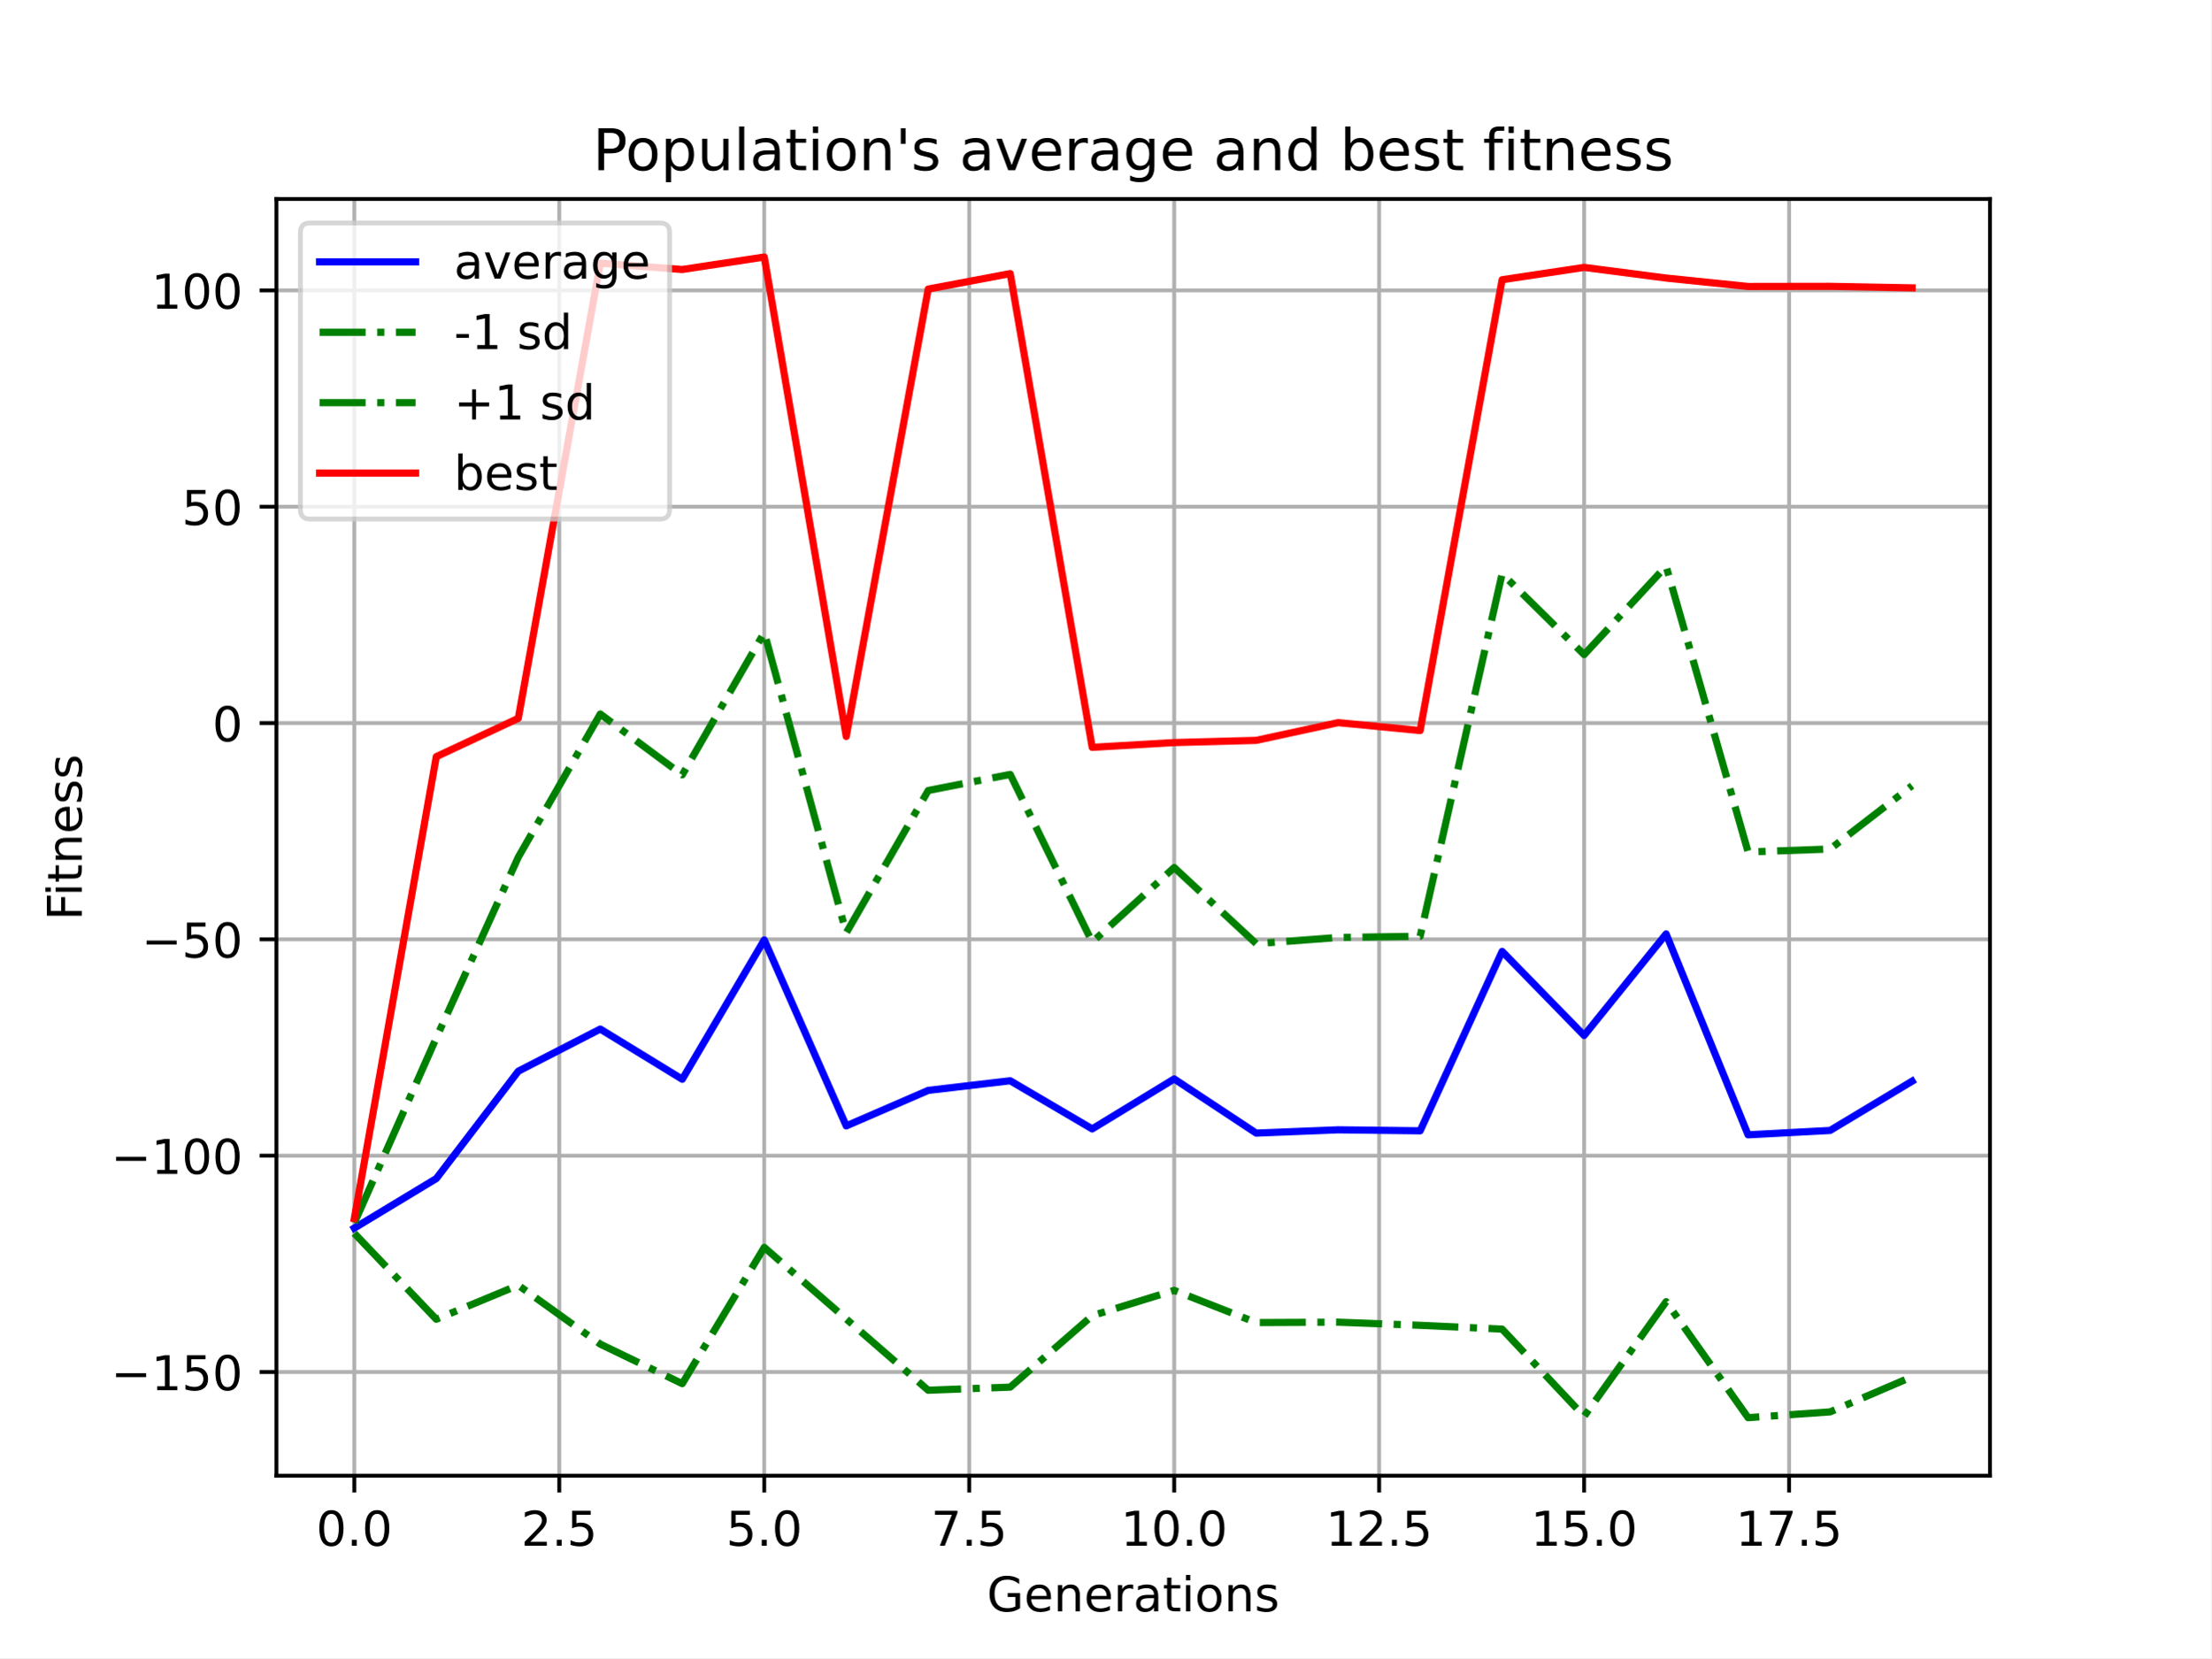
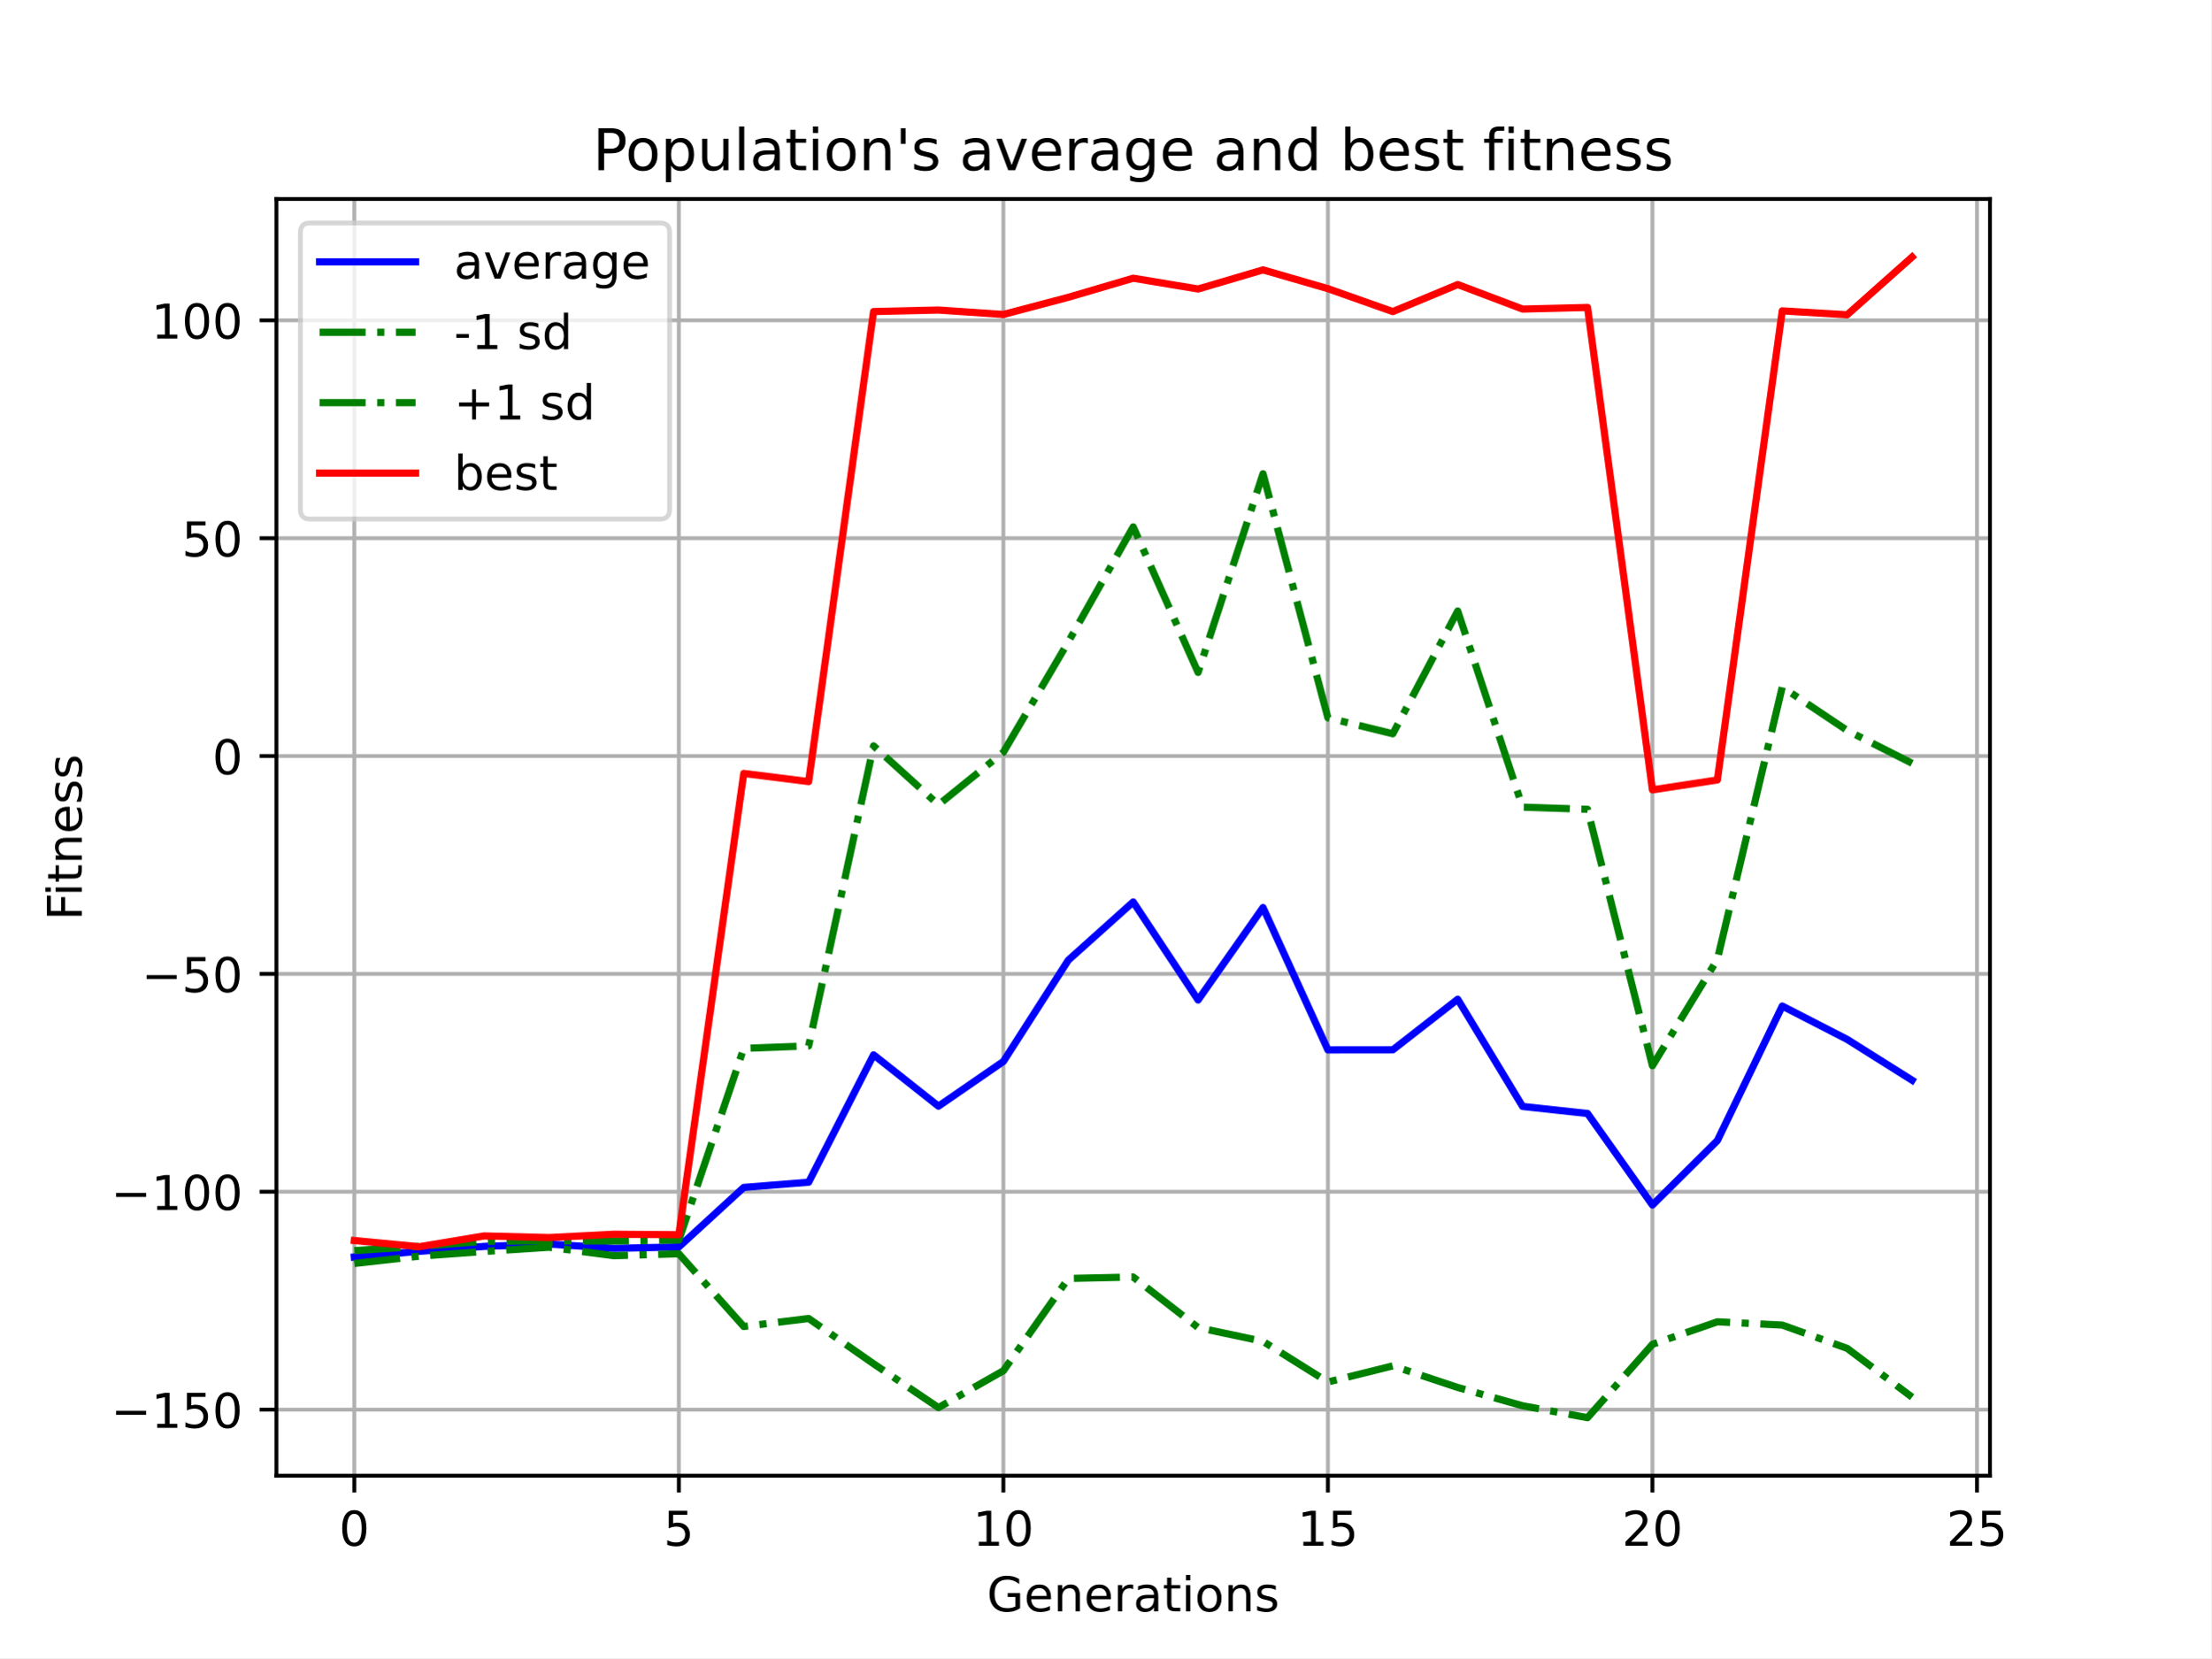
<svg xmlns="http://www.w3.org/2000/svg" xmlns:xlink="http://www.w3.org/1999/xlink" width="460.8pt" height="345.6pt" viewBox="0 0 460.8 345.6" version="1.1">
  <defs>
    <style type="text/css">*{stroke-linejoin: round; stroke-linecap: butt}</style>
  </defs>
  <g id="figure_1">
    <g id="patch_1">
      <path d="M 0 345.6  L 460.8 345.6  L 460.8 0  L 0 0  z " style="fill: #ffffff" />
    </g>
    <g id="axes_1">
      <g id="patch_2">
        <path d="M 57.6 307.584  L 414.72 307.584  L 414.72 41.472  L 57.6 41.472  z " style="fill: #ffffff" />
      </g>
      <g id="matplotlib.axis_1">
        <g id="xtick_1">
          <g id="line2d_1">
-             <path d="M 73.833 307.584  L 73.833 41.472  " clip-path="url(#pddef525159)" style="fill: none; stroke: #b0b0b0; stroke-width: 0.8; stroke-linecap: square" />
+             <path d="M 73.833 307.584  L 73.833 41.472  " clip-path="url(#pcbdeef5f6f)" style="fill: none; stroke: #b0b0b0; stroke-width: 0.8; stroke-linecap: square" />
          </g>
          <g id="line2d_2">
            <defs>
-               <path id="mac29a70679" d="M 0 0  L 0 3.5  " style="stroke: #000000; stroke-width: 0.8" />
-             </defs>
-             <g>
-               <use xlink:href="#mac29a70679" x="73.833" y="307.584" style="stroke: #000000; stroke-width: 0.8" />
+               <path id="m40017881cc" d="M 0 0  L 0 3.5  " style="stroke: #000000; stroke-width: 0.8" />
+             </defs>
+             <g>
+               <use xlink:href="#m40017881cc" x="73.833" y="307.584" style="stroke: #000000; stroke-width: 0.8" />
            </g>
          </g>
          <g id="text_1">
-             <g transform="translate(65.88116 322.1824) scale(0.1 -0.1)">
+             <g transform="translate(70.65148 322.1824) scale(0.1 -0.1)">
              <defs>
                <path id="DejaVuSans-30" d="M 2034 4250  Q 1547 4250 1301 3770  Q 1056 3291 1056 2328  Q 1056 1369 1301 889  Q 1547 409 2034 409  Q 2525 409 2770 889  Q 3016 1369 3016 2328  Q 3016 3291 2770 3770  Q 2525 4250 2034 4250  z M 2034 4750  Q 2819 4750 3233 4129  Q 3647 3509 3647 2328  Q 3647 1150 3233 529  Q 2819 -91 2034 -91  Q 1250 -91 836 529  Q 422 1150 422 2328  Q 422 3509 836 4129  Q 1250 4750 2034 4750  z " transform="scale(0.015625)" />
-                 <path id="DejaVuSans-2e" d="M 684 794  L 1344 794  L 1344 0  L 684 0  L 684 794  z " transform="scale(0.015625)" />
              </defs>
              <use xlink:href="#DejaVuSans-30" />
-               <use xlink:href="#DejaVuSans-2e" x="63.623" />
-               <use xlink:href="#DejaVuSans-30" x="95.41" />
            </g>
          </g>
        </g>
        <g id="xtick_2">
          <g id="line2d_3">
-             <path d="M 116.55 307.584  L 116.55 41.472  " clip-path="url(#pddef525159)" style="fill: none; stroke: #b0b0b0; stroke-width: 0.8; stroke-linecap: square" />
+             <path d="M 141.469 307.584  L 141.469 41.472  " clip-path="url(#pcbdeef5f6f)" style="fill: none; stroke: #b0b0b0; stroke-width: 0.8; stroke-linecap: square" />
          </g>
          <g id="line2d_4">
            <g>
-               <use xlink:href="#mac29a70679" x="116.55" y="307.584" style="stroke: #000000; stroke-width: 0.8" />
+               <use xlink:href="#m40017881cc" x="141.469" y="307.584" style="stroke: #000000; stroke-width: 0.8" />
            </g>
          </g>
          <g id="text_2">
-             <g transform="translate(108.5989 322.1824) scale(0.1 -0.1)">
+             <g transform="translate(138.2878 322.1824) scale(0.1 -0.1)">
              <defs>
-                 <path id="DejaVuSans-32" d="M 1228 531  L 3431 531  L 3431 0  L 469 0  L 469 531  Q 828 903 1448 1529  Q 2069 2156 2228 2338  Q 2531 2678 2651 2914  Q 2772 3150 2772 3378  Q 2772 3750 2511 3984  Q 2250 4219 1831 4219  Q 1534 4219 1204 4116  Q 875 4013 500 3803  L 500 4441  Q 881 4594 1212 4672  Q 1544 4750 1819 4750  Q 2544 4750 2975 4387  Q 3406 4025 3406 3419  Q 3406 3131 3298 2873  Q 3191 2616 2906 2266  Q 2828 2175 2409 1742  Q 1991 1309 1228 531  z " transform="scale(0.015625)" />
                <path id="DejaVuSans-35" d="M 691 4666  L 3169 4666  L 3169 4134  L 1269 4134  L 1269 2991  Q 1406 3038 1543 3061  Q 1681 3084 1819 3084  Q 2600 3084 3056 2656  Q 3513 2228 3513 1497  Q 3513 744 3044 326  Q 2575 -91 1722 -91  Q 1428 -91 1123 -41  Q 819 9 494 109  L 494 744  Q 775 591 1075 516  Q 1375 441 1709 441  Q 2250 441 2565 725  Q 2881 1009 2881 1497  Q 2881 1984 2565 2268  Q 2250 2553 1709 2553  Q 1456 2553 1204 2497  Q 953 2441 691 2322  L 691 4666  z " transform="scale(0.015625)" />
              </defs>
-               <use xlink:href="#DejaVuSans-32" />
-               <use xlink:href="#DejaVuSans-2e" x="63.623" />
-               <use xlink:href="#DejaVuSans-35" x="95.41" />
+               <use xlink:href="#DejaVuSans-35" />
            </g>
          </g>
        </g>
        <g id="xtick_3">
          <g id="line2d_5">
-             <path d="M 159.268 307.584  L 159.268 41.472  " clip-path="url(#pddef525159)" style="fill: none; stroke: #b0b0b0; stroke-width: 0.8; stroke-linecap: square" />
+             <path d="M 209.105 307.584  L 209.105 41.472  " clip-path="url(#pcbdeef5f6f)" style="fill: none; stroke: #b0b0b0; stroke-width: 0.8; stroke-linecap: square" />
          </g>
          <g id="line2d_6">
            <g>
-               <use xlink:href="#mac29a70679" x="159.268" y="307.584" style="stroke: #000000; stroke-width: 0.8" />
+               <use xlink:href="#m40017881cc" x="209.105" y="307.584" style="stroke: #000000; stroke-width: 0.8" />
            </g>
          </g>
          <g id="text_3">
-             <g transform="translate(151.3166 322.1824) scale(0.1 -0.1)">
-               <use xlink:href="#DejaVuSans-35" />
-               <use xlink:href="#DejaVuSans-2e" x="63.623" />
-               <use xlink:href="#DejaVuSans-30" x="95.41" />
-             </g>
-           </g>
-         </g>
-         <g id="xtick_4">
-           <g id="line2d_7">
-             <path d="M 201.986 307.584  L 201.986 41.472  " clip-path="url(#pddef525159)" style="fill: none; stroke: #b0b0b0; stroke-width: 0.8; stroke-linecap: square" />
-           </g>
-           <g id="line2d_8">
-             <g>
-               <use xlink:href="#mac29a70679" x="201.986" y="307.584" style="stroke: #000000; stroke-width: 0.8" />
-             </g>
-           </g>
-           <g id="text_4">
-             <g transform="translate(194.0343 322.1824) scale(0.1 -0.1)">
-               <defs>
-                 <path id="DejaVuSans-37" d="M 525 4666  L 3525 4666  L 3525 4397  L 1831 0  L 1172 0  L 2766 4134  L 525 4134  L 525 4666  z " transform="scale(0.015625)" />
-               </defs>
-               <use xlink:href="#DejaVuSans-37" />
-               <use xlink:href="#DejaVuSans-2e" x="63.623" />
-               <use xlink:href="#DejaVuSans-35" x="95.41" />
-             </g>
-           </g>
-         </g>
-         <g id="xtick_5">
-           <g id="line2d_9">
-             <path d="M 244.704 307.584  L 244.704 41.472  " clip-path="url(#pddef525159)" style="fill: none; stroke: #b0b0b0; stroke-width: 0.8; stroke-linecap: square" />
-           </g>
-           <g id="line2d_10">
-             <g>
-               <use xlink:href="#mac29a70679" x="244.704" y="307.584" style="stroke: #000000; stroke-width: 0.8" />
-             </g>
-           </g>
-           <g id="text_5">
-             <g transform="translate(233.5707 322.1824) scale(0.1 -0.1)">
+             <g transform="translate(202.743 322.1824) scale(0.1 -0.1)">
              <defs>
                <path id="DejaVuSans-31" d="M 794 531  L 1825 531  L 1825 4091  L 703 3866  L 703 4441  L 1819 4666  L 2450 4666  L 2450 531  L 3481 531  L 3481 0  L 794 0  L 794 531  z " transform="scale(0.015625)" />
              </defs>
              <use xlink:href="#DejaVuSans-31" />
              <use xlink:href="#DejaVuSans-30" x="63.623" />
-               <use xlink:href="#DejaVuSans-2e" x="127.246" />
-               <use xlink:href="#DejaVuSans-30" x="159.033" />
+             </g>
+           </g>
+         </g>
+         <g id="xtick_4">
+           <g id="line2d_7">
+             <path d="M 276.742 307.584  L 276.742 41.472  " clip-path="url(#pcbdeef5f6f)" style="fill: none; stroke: #b0b0b0; stroke-width: 0.8; stroke-linecap: square" />
+           </g>
+           <g id="line2d_8">
+             <g>
+               <use xlink:href="#m40017881cc" x="276.742" y="307.584" style="stroke: #000000; stroke-width: 0.8" />
+             </g>
+           </g>
+           <g id="text_4">
+             <g transform="translate(270.3793 322.1824) scale(0.1 -0.1)">
+               <use xlink:href="#DejaVuSans-31" />
+               <use xlink:href="#DejaVuSans-35" x="63.623" />
+             </g>
+           </g>
+         </g>
+         <g id="xtick_5">
+           <g id="line2d_9">
+             <path d="M 344.378 307.584  L 344.378 41.472  " clip-path="url(#pcbdeef5f6f)" style="fill: none; stroke: #b0b0b0; stroke-width: 0.8; stroke-linecap: square" />
+           </g>
+           <g id="line2d_10">
+             <g>
+               <use xlink:href="#m40017881cc" x="344.378" y="307.584" style="stroke: #000000; stroke-width: 0.8" />
+             </g>
+           </g>
+           <g id="text_5">
+             <g transform="translate(338.0157 322.1824) scale(0.1 -0.1)">
+               <defs>
+                 <path id="DejaVuSans-32" d="M 1228 531  L 3431 531  L 3431 0  L 469 0  L 469 531  Q 828 903 1448 1529  Q 2069 2156 2228 2338  Q 2531 2678 2651 2914  Q 2772 3150 2772 3378  Q 2772 3750 2511 3984  Q 2250 4219 1831 4219  Q 1534 4219 1204 4116  Q 875 4013 500 3803  L 500 4441  Q 881 4594 1212 4672  Q 1544 4750 1819 4750  Q 2544 4750 2975 4387  Q 3406 4025 3406 3419  Q 3406 3131 3298 2873  Q 3191 2616 2906 2266  Q 2828 2175 2409 1742  Q 1991 1309 1228 531  z " transform="scale(0.015625)" />
+               </defs>
+               <use xlink:href="#DejaVuSans-32" />
+               <use xlink:href="#DejaVuSans-30" x="63.623" />
            </g>
          </g>
        </g>
        <g id="xtick_6">
          <g id="line2d_11">
-             <path d="M 287.421 307.584  L 287.421 41.472  " clip-path="url(#pddef525159)" style="fill: none; stroke: #b0b0b0; stroke-width: 0.8; stroke-linecap: square" />
+             <path d="M 412.015 307.584  L 412.015 41.472  " clip-path="url(#pcbdeef5f6f)" style="fill: none; stroke: #b0b0b0; stroke-width: 0.8; stroke-linecap: square" />
          </g>
          <g id="line2d_12">
            <g>
-               <use xlink:href="#mac29a70679" x="287.421" y="307.584" style="stroke: #000000; stroke-width: 0.8" />
+               <use xlink:href="#m40017881cc" x="412.015" y="307.584" style="stroke: #000000; stroke-width: 0.8" />
            </g>
          </g>
          <g id="text_6">
-             <g transform="translate(276.2884 322.1824) scale(0.1 -0.1)">
-               <use xlink:href="#DejaVuSans-31" />
-               <use xlink:href="#DejaVuSans-32" x="63.623" />
-               <use xlink:href="#DejaVuSans-2e" x="127.246" />
-               <use xlink:href="#DejaVuSans-35" x="159.033" />
-             </g>
-           </g>
-         </g>
-         <g id="xtick_7">
-           <g id="line2d_13">
-             <path d="M 330.139 307.584  L 330.139 41.472  " clip-path="url(#pddef525159)" style="fill: none; stroke: #b0b0b0; stroke-width: 0.8; stroke-linecap: square" />
-           </g>
-           <g id="line2d_14">
-             <g>
-               <use xlink:href="#mac29a70679" x="330.139" y="307.584" style="stroke: #000000; stroke-width: 0.8" />
-             </g>
-           </g>
-           <g id="text_7">
-             <g transform="translate(319.0061 322.1824) scale(0.1 -0.1)">
-               <use xlink:href="#DejaVuSans-31" />
+             <g transform="translate(405.652 322.1824) scale(0.1 -0.1)">
+               <use xlink:href="#DejaVuSans-32" />
              <use xlink:href="#DejaVuSans-35" x="63.623" />
-               <use xlink:href="#DejaVuSans-2e" x="127.246" />
-               <use xlink:href="#DejaVuSans-30" x="159.033" />
-             </g>
-           </g>
-         </g>
-         <g id="xtick_8">
-           <g id="line2d_15">
-             <path d="M 372.857 307.584  L 372.857 41.472  " clip-path="url(#pddef525159)" style="fill: none; stroke: #b0b0b0; stroke-width: 0.8; stroke-linecap: square" />
-           </g>
-           <g id="line2d_16">
-             <g>
-               <use xlink:href="#mac29a70679" x="372.857" y="307.584" style="stroke: #000000; stroke-width: 0.8" />
-             </g>
-           </g>
-           <g id="text_8">
-             <g transform="translate(361.7238 322.1824) scale(0.1 -0.1)">
-               <use xlink:href="#DejaVuSans-31" />
-               <use xlink:href="#DejaVuSans-37" x="63.623" />
-               <use xlink:href="#DejaVuSans-2e" x="127.246" />
-               <use xlink:href="#DejaVuSans-35" x="159.033" />
-             </g>
-           </g>
-         </g>
-         <g id="text_9">
+             </g>
+           </g>
+         </g>
+         <g id="text_7">
          <g transform="translate(205.6623 335.8606) scale(0.1 -0.1)">
            <defs>
              <path id="DejaVuSans-47" d="M 3809 666  L 3809 1919  L 2778 1919  L 2778 2438  L 4434 2438  L 4434 434  Q 4069 175 3628 42  Q 3188 -91 2688 -91  Q 1594 -91 976 548  Q 359 1188 359 2328  Q 359 3472 976 4111  Q 1594 4750 2688 4750  Q 3144 4750 3555 4637  Q 3966 4525 4313 4306  L 4313 3634  Q 3963 3931 3569 4081  Q 3175 4231 2741 4231  Q 1884 4231 1454 3753  Q 1025 3275 1025 2328  Q 1025 1384 1454 906  Q 1884 428 2741 428  Q 3075 428 3337 486  Q 3600 544 3809 666  z " transform="scale(0.015625)" />
              <path id="DejaVuSans-65" d="M 3597 1894  L 3597 1613  L 953 1613  Q 991 1019 1311 708  Q 1631 397 2203 397  Q 2534 397 2845 478  Q 3156 559 3463 722  L 3463 178  Q 3153 47 2828 -22  Q 2503 -91 2169 -91  Q 1331 -91 842 396  Q 353 884 353 1716  Q 353 2575 817 3079  Q 1281 3584 2069 3584  Q 2775 3584 3186 3129  Q 3597 2675 3597 1894  z M 3022 2063  Q 3016 2534 2758 2815  Q 2500 3097 2075 3097  Q 1594 3097 1305 2825  Q 1016 2553 972 2059  L 3022 2063  z " transform="scale(0.015625)" />
              <path id="DejaVuSans-6e" d="M 3513 2113  L 3513 0  L 2938 0  L 2938 2094  Q 2938 2591 2744 2837  Q 2550 3084 2163 3084  Q 1697 3084 1428 2787  Q 1159 2491 1159 1978  L 1159 0  L 581 0  L 581 3500  L 1159 3500  L 1159 2956  Q 1366 3272 1645 3428  Q 1925 3584 2291 3584  Q 2894 3584 3203 3211  Q 3513 2838 3513 2113  z " transform="scale(0.015625)" />
              <path id="DejaVuSans-72" d="M 2631 2963  Q 2534 3019 2420 3045  Q 2306 3072 2169 3072  Q 1681 3072 1420 2755  Q 1159 2438 1159 1844  L 1159 0  L 581 0  L 581 3500  L 1159 3500  L 1159 2956  Q 1341 3275 1631 3429  Q 1922 3584 2338 3584  Q 2397 3584 2469 3576  Q 2541 3569 2628 3553  L 2631 2963  z " transform="scale(0.015625)" />
              <path id="DejaVuSans-61" d="M 2194 1759  Q 1497 1759 1228 1600  Q 959 1441 959 1056  Q 959 750 1161 570  Q 1363 391 1709 391  Q 2188 391 2477 730  Q 2766 1069 2766 1631  L 2766 1759  L 2194 1759  z M 3341 1997  L 3341 0  L 2766 0  L 2766 531  Q 2569 213 2275 61  Q 1981 -91 1556 -91  Q 1019 -91 701 211  Q 384 513 384 1019  Q 384 1609 779 1909  Q 1175 2209 1959 2209  L 2766 2209  L 2766 2266  Q 2766 2663 2505 2880  Q 2244 3097 1772 3097  Q 1472 3097 1187 3025  Q 903 2953 641 2809  L 641 3341  Q 956 3463 1253 3523  Q 1550 3584 1831 3584  Q 2591 3584 2966 3190  Q 3341 2797 3341 1997  z " transform="scale(0.015625)" />
              <path id="DejaVuSans-74" d="M 1172 4494  L 1172 3500  L 2356 3500  L 2356 3053  L 1172 3053  L 1172 1153  Q 1172 725 1289 603  Q 1406 481 1766 481  L 2356 481  L 2356 0  L 1766 0  Q 1100 0 847 248  Q 594 497 594 1153  L 594 3053  L 172 3053  L 172 3500  L 594 3500  L 594 4494  L 1172 4494  z " transform="scale(0.015625)" />
              <path id="DejaVuSans-69" d="M 603 3500  L 1178 3500  L 1178 0  L 603 0  L 603 3500  z M 603 4863  L 1178 4863  L 1178 4134  L 603 4134  L 603 4863  z " transform="scale(0.015625)" />
              <path id="DejaVuSans-6f" d="M 1959 3097  Q 1497 3097 1228 2736  Q 959 2375 959 1747  Q 959 1119 1226 758  Q 1494 397 1959 397  Q 2419 397 2687 759  Q 2956 1122 2956 1747  Q 2956 2369 2687 2733  Q 2419 3097 1959 3097  z M 1959 3584  Q 2709 3584 3137 3096  Q 3566 2609 3566 1747  Q 3566 888 3137 398  Q 2709 -91 1959 -91  Q 1206 -91 779 398  Q 353 888 353 1747  Q 353 2609 779 3096  Q 1206 3584 1959 3584  z " transform="scale(0.015625)" />
              <path id="DejaVuSans-73" d="M 2834 3397  L 2834 2853  Q 2591 2978 2328 3040  Q 2066 3103 1784 3103  Q 1356 3103 1142 2972  Q 928 2841 928 2578  Q 928 2378 1081 2264  Q 1234 2150 1697 2047  L 1894 2003  Q 2506 1872 2764 1633  Q 3022 1394 3022 966  Q 3022 478 2636 193  Q 2250 -91 1575 -91  Q 1294 -91 989 -36  Q 684 19 347 128  L 347 722  Q 666 556 975 473  Q 1284 391 1588 391  Q 1994 391 2212 530  Q 2431 669 2431 922  Q 2431 1156 2273 1281  Q 2116 1406 1581 1522  L 1381 1569  Q 847 1681 609 1914  Q 372 2147 372 2553  Q 372 3047 722 3315  Q 1072 3584 1716 3584  Q 2034 3584 2315 3537  Q 2597 3491 2834 3397  z " transform="scale(0.015625)" />
            </defs>
            <use xlink:href="#DejaVuSans-47" />
            <use xlink:href="#DejaVuSans-65" x="77.49" />
            <use xlink:href="#DejaVuSans-6e" x="139.014" />
            <use xlink:href="#DejaVuSans-65" x="202.393" />
            <use xlink:href="#DejaVuSans-72" x="263.916" />
            <use xlink:href="#DejaVuSans-61" x="305.029" />
            <use xlink:href="#DejaVuSans-74" x="366.309" />
            <use xlink:href="#DejaVuSans-69" x="405.518" />
            <use xlink:href="#DejaVuSans-6f" x="433.301" />
            <use xlink:href="#DejaVuSans-6e" x="494.482" />
            <use xlink:href="#DejaVuSans-73" x="557.861" />
          </g>
        </g>
      </g>
      <g id="matplotlib.axis_2">
        <g id="ytick_1">
-           <g id="line2d_17">
-             <path d="M 57.6 285.968  L 414.72 285.968  " clip-path="url(#pddef525159)" style="fill: none; stroke: #b0b0b0; stroke-width: 0.8; stroke-linecap: square" />
-           </g>
-           <g id="line2d_18">
-             <defs>
-               <path id="m0efa1573fc" d="M 0 0  L -3.5 0  " style="stroke: #000000; stroke-width: 0.8" />
-             </defs>
-             <g>
-               <use xlink:href="#m0efa1573fc" x="57.6" y="285.968" style="stroke: #000000; stroke-width: 0.8" />
-             </g>
-           </g>
-           <g id="text_10">
-             <g transform="translate(23.13281 289.7677) scale(0.1 -0.1)">
+           <g id="line2d_13">
+             <path d="M 57.6 293.81  L 414.72 293.81  " clip-path="url(#pcbdeef5f6f)" style="fill: none; stroke: #b0b0b0; stroke-width: 0.8; stroke-linecap: square" />
+           </g>
+           <g id="line2d_14">
+             <defs>
+               <path id="m9b520eb3c5" d="M 0 0  L -3.5 0  " style="stroke: #000000; stroke-width: 0.8" />
+             </defs>
+             <g>
+               <use xlink:href="#m9b520eb3c5" x="57.6" y="293.81" style="stroke: #000000; stroke-width: 0.8" />
+             </g>
+           </g>
+           <g id="text_8">
+             <g transform="translate(23.13281 297.6088) scale(0.1 -0.1)">
              <defs>
                <path id="DejaVuSans-2212" d="M 678 2272  L 4684 2272  L 4684 1741  L 678 1741  L 678 2272  z " transform="scale(0.015625)" />
              </defs>
              <use xlink:href="#DejaVuSans-2212" />
              <use xlink:href="#DejaVuSans-31" x="83.789" />
              <use xlink:href="#DejaVuSans-35" x="147.412" />
              <use xlink:href="#DejaVuSans-30" x="211.035" />
            </g>
          </g>
        </g>
        <g id="ytick_2">
-           <g id="line2d_19">
-             <path d="M 57.6 240.879  L 414.72 240.879  " clip-path="url(#pddef525159)" style="fill: none; stroke: #b0b0b0; stroke-width: 0.8; stroke-linecap: square" />
-           </g>
-           <g id="line2d_20">
-             <g>
-               <use xlink:href="#m0efa1573fc" x="57.6" y="240.879" style="stroke: #000000; stroke-width: 0.8" />
-             </g>
-           </g>
-           <g id="text_11">
-             <g transform="translate(23.13281 244.6785) scale(0.1 -0.1)">
+           <g id="line2d_15">
+             <path d="M 57.6 248.4  L 414.72 248.4  " clip-path="url(#pcbdeef5f6f)" style="fill: none; stroke: #b0b0b0; stroke-width: 0.8; stroke-linecap: square" />
+           </g>
+           <g id="line2d_16">
+             <g>
+               <use xlink:href="#m9b520eb3c5" x="57.6" y="248.4" style="stroke: #000000; stroke-width: 0.8" />
+             </g>
+           </g>
+           <g id="text_9">
+             <g transform="translate(23.13281 252.1991) scale(0.1 -0.1)">
              <use xlink:href="#DejaVuSans-2212" />
              <use xlink:href="#DejaVuSans-31" x="83.789" />
              <use xlink:href="#DejaVuSans-30" x="147.412" />
              <use xlink:href="#DejaVuSans-30" x="211.035" />
            </g>
          </g>
        </g>
        <g id="ytick_3">
-           <g id="line2d_21">
-             <path d="M 57.6 195.79  L 414.72 195.79  " clip-path="url(#pddef525159)" style="fill: none; stroke: #b0b0b0; stroke-width: 0.8; stroke-linecap: square" />
-           </g>
-           <g id="line2d_22">
-             <g>
-               <use xlink:href="#m0efa1573fc" x="57.6" y="195.79" style="stroke: #000000; stroke-width: 0.8" />
-             </g>
-           </g>
-           <g id="text_12">
-             <g transform="translate(29.49531 199.5892) scale(0.1 -0.1)">
+           <g id="line2d_17">
+             <path d="M 57.6 202.99  L 414.72 202.99  " clip-path="url(#pcbdeef5f6f)" style="fill: none; stroke: #b0b0b0; stroke-width: 0.8; stroke-linecap: square" />
+           </g>
+           <g id="line2d_18">
+             <g>
+               <use xlink:href="#m9b520eb3c5" x="57.6" y="202.99" style="stroke: #000000; stroke-width: 0.8" />
+             </g>
+           </g>
+           <g id="text_10">
+             <g transform="translate(29.49531 206.7893) scale(0.1 -0.1)">
              <use xlink:href="#DejaVuSans-2212" />
              <use xlink:href="#DejaVuSans-35" x="83.789" />
              <use xlink:href="#DejaVuSans-30" x="147.412" />
            </g>
          </g>
        </g>
        <g id="ytick_4">
-           <g id="line2d_23">
-             <path d="M 57.6 150.701  L 414.72 150.701  " clip-path="url(#pddef525159)" style="fill: none; stroke: #b0b0b0; stroke-width: 0.8; stroke-linecap: square" />
-           </g>
-           <g id="line2d_24">
-             <g>
-               <use xlink:href="#m0efa1573fc" x="57.6" y="150.701" style="stroke: #000000; stroke-width: 0.8" />
-             </g>
-           </g>
-           <g id="text_13">
-             <g transform="translate(44.2375 154.5) scale(0.1 -0.1)">
+           <g id="line2d_19">
+             <path d="M 57.6 157.58  L 414.72 157.58  " clip-path="url(#pcbdeef5f6f)" style="fill: none; stroke: #b0b0b0; stroke-width: 0.8; stroke-linecap: square" />
+           </g>
+           <g id="line2d_20">
+             <g>
+               <use xlink:href="#m9b520eb3c5" x="57.6" y="157.58" style="stroke: #000000; stroke-width: 0.8" />
+             </g>
+           </g>
+           <g id="text_11">
+             <g transform="translate(44.2375 161.3796) scale(0.1 -0.1)">
              <use xlink:href="#DejaVuSans-30" />
            </g>
          </g>
        </g>
        <g id="ytick_5">
-           <g id="line2d_25">
-             <path d="M 57.6 105.612  L 414.72 105.612  " clip-path="url(#pddef525159)" style="fill: none; stroke: #b0b0b0; stroke-width: 0.8; stroke-linecap: square" />
-           </g>
-           <g id="line2d_26">
-             <g>
-               <use xlink:href="#m0efa1573fc" x="57.6" y="105.612" style="stroke: #000000; stroke-width: 0.8" />
-             </g>
-           </g>
-           <g id="text_14">
-             <g transform="translate(37.875 109.4108) scale(0.1 -0.1)">
+           <g id="line2d_21">
+             <path d="M 57.6 112.171  L 414.72 112.171  " clip-path="url(#pcbdeef5f6f)" style="fill: none; stroke: #b0b0b0; stroke-width: 0.8; stroke-linecap: square" />
+           </g>
+           <g id="line2d_22">
+             <g>
+               <use xlink:href="#m9b520eb3c5" x="57.6" y="112.171" style="stroke: #000000; stroke-width: 0.8" />
+             </g>
+           </g>
+           <g id="text_12">
+             <g transform="translate(37.875 115.9698) scale(0.1 -0.1)">
              <use xlink:href="#DejaVuSans-35" />
              <use xlink:href="#DejaVuSans-30" x="63.623" />
            </g>
          </g>
        </g>
        <g id="ytick_6">
-           <g id="line2d_27">
-             <path d="M 57.6 60.522  L 414.72 60.522  " clip-path="url(#pddef525159)" style="fill: none; stroke: #b0b0b0; stroke-width: 0.8; stroke-linecap: square" />
-           </g>
-           <g id="line2d_28">
-             <g>
-               <use xlink:href="#m0efa1573fc" x="57.6" y="60.522" style="stroke: #000000; stroke-width: 0.8" />
-             </g>
-           </g>
-           <g id="text_15">
-             <g transform="translate(31.5125 64.32165) scale(0.1 -0.1)">
+           <g id="line2d_23">
+             <path d="M 57.6 66.761  L 414.72 66.761  " clip-path="url(#pcbdeef5f6f)" style="fill: none; stroke: #b0b0b0; stroke-width: 0.8; stroke-linecap: square" />
+           </g>
+           <g id="line2d_24">
+             <g>
+               <use xlink:href="#m9b520eb3c5" x="57.6" y="66.761" style="stroke: #000000; stroke-width: 0.8" />
+             </g>
+           </g>
+           <g id="text_13">
+             <g transform="translate(31.5125 70.56007) scale(0.1 -0.1)">
              <use xlink:href="#DejaVuSans-31" />
              <use xlink:href="#DejaVuSans-30" x="63.623" />
              <use xlink:href="#DejaVuSans-30" x="127.246" />
            </g>
          </g>
        </g>
-         <g id="text_16">
+         <g id="text_14">
          <g transform="translate(17.05313 191.8452) rotate(-90) scale(0.1 -0.1)">
            <defs>
              <path id="DejaVuSans-46" d="M 628 4666  L 3309 4666  L 3309 4134  L 1259 4134  L 1259 2759  L 3109 2759  L 3109 2228  L 1259 2228  L 1259 0  L 628 0  L 628 4666  z " transform="scale(0.015625)" />
            </defs>
            <use xlink:href="#DejaVuSans-46" />
            <use xlink:href="#DejaVuSans-69" x="50.27" />
            <use xlink:href="#DejaVuSans-74" x="78.053" />
            <use xlink:href="#DejaVuSans-6e" x="117.262" />
            <use xlink:href="#DejaVuSans-65" x="180.641" />
            <use xlink:href="#DejaVuSans-73" x="242.164" />
            <use xlink:href="#DejaVuSans-73" x="294.264" />
          </g>
        </g>
      </g>
-       <g id="line2d_29">
-         <path d="M 73.833 255.976  L 90.92 245.653  L 108.007 223.274  L 125.094 214.49  L 142.181 224.949  L 159.268 195.913  L 176.355 234.677  L 193.442 227.272  L 210.529 225.268  L 227.616 235.301  L 244.704 224.89  L 261.791 236.176  L 278.878 235.492  L 295.965 235.696  L 313.052 198.305  L 330.139 215.824  L 347.226 194.661  L 364.313 236.532  L 381.4 235.624  L 398.487 225.357  " clip-path="url(#pddef525159)" style="fill: none; stroke: #0000ff; stroke-width: 1.5; stroke-linecap: square" />
-       </g>
-       <g id="line2d_30">
-         <path d="M 73.833 257.059  L 90.92 274.978  L 108.007 267.89  L 125.094 280.16  L 142.181 288.398  L 159.268 259.992  L 176.355 274.915  L 193.442 289.776  L 210.529 289.123  L 227.616 274.238  L 244.704 268.957  L 261.791 275.668  L 278.878 275.588  L 295.965 276.239  L 313.052 277.036  L 330.139 295.207  L 347.226 271.316  L 364.313 295.488  L 381.4 294.284  L 398.487 286.958  " clip-path="url(#pddef525159)" style="fill: none; stroke-dasharray: 9.6,2.4,1.5,2.4; stroke-dashoffset: 0; stroke: #008000; stroke-width: 1.5" />
-       </g>
-       <g id="line2d_31">
-         <path d="M 73.833 254.894  L 90.92 216.328  L 108.007 178.657  L 125.094 148.821  L 142.181 161.501  L 159.268 131.833  L 176.355 194.439  L 193.442 164.767  L 210.529 161.413  L 227.616 196.364  L 244.704 180.823  L 261.791 196.684  L 278.878 195.397  L 295.965 195.153  L 313.052 119.573  L 330.139 136.441  L 347.226 118.006  L 364.313 177.576  L 381.4 176.963  L 398.487 163.756  " clip-path="url(#pddef525159)" style="fill: none; stroke-dasharray: 9.6,2.4,1.5,2.4; stroke-dashoffset: 0; stroke: #008000; stroke-width: 1.5" />
-       </g>
-       <g id="line2d_32">
-         <path d="M 73.833 253.993  L 90.92 157.71  L 108.007 149.722  L 125.094 54.857  L 142.181 56.166  L 159.268 53.568  L 176.355 153.497  L 193.442 60.25  L 210.529 57.021  L 227.616 155.768  L 244.704 154.774  L 261.791 154.317  L 278.878 150.618  L 295.965 152.267  L 313.052 58.301  L 330.139 55.725  L 347.226 57.946  L 364.313 59.704  L 381.4 59.676  L 398.487 59.998  " clip-path="url(#pddef525159)" style="fill: none; stroke: #ff0000; stroke-width: 1.5; stroke-linecap: square" />
+       <g id="line2d_25">
+         <path d="M 73.833 262.008  L 87.36 260.814  L 100.887 259.795  L 114.415 259.301  L 127.942 260.202  L 141.469 259.899  L 154.996 247.498  L 168.524 246.411  L 182.051 219.86  L 195.578 230.566  L 209.105 221.245  L 222.633 200.131  L 236.16 187.993  L 249.687 208.432  L 263.215 189.162  L 276.742 218.833  L 290.269 218.817  L 303.796 208.274  L 317.324 230.623  L 330.851 232.086  L 344.378 251.166  L 357.905 237.74  L 371.433 209.695  L 384.96 216.649  L 398.487 225.154  " clip-path="url(#pcbdeef5f6f)" style="fill: none; stroke: #0000ff; stroke-width: 1.5; stroke-linecap: square" />
+       </g>
+       <g id="line2d_26">
+         <path d="M 73.833 263.349  L 87.36 261.834  L 100.887 260.854  L 114.415 259.967  L 127.942 261.731  L 141.469 261.334  L 154.996 276.485  L 168.524 274.819  L 182.051 284.255  L 195.578 293.39  L 209.105 285.706  L 222.633 266.477  L 236.16 266.173  L 249.687 276.71  L 263.215 279.587  L 276.742 288.056  L 290.269 284.696  L 303.796 289.196  L 317.324 293.012  L 330.851 295.488  L 344.378 280.199  L 357.905 275.509  L 371.433 276.189  L 384.96 281.047  L 398.487 291.219  " clip-path="url(#pcbdeef5f6f)" style="fill: none; stroke-dasharray: 9.6,2.4,1.5,2.4; stroke-dashoffset: 0; stroke: #008000; stroke-width: 1.5" />
+       </g>
+       <g id="line2d_27">
+         <path d="M 73.833 260.666  L 87.36 259.795  L 100.887 258.735  L 114.415 258.634  L 127.942 258.672  L 141.469 258.463  L 154.996 218.51  L 168.524 218.002  L 182.051 155.465  L 195.578 167.742  L 209.105 156.784  L 222.633 133.786  L 236.16 109.813  L 249.687 140.154  L 263.215 98.737  L 276.742 149.61  L 290.269 152.938  L 303.796 127.352  L 317.324 168.234  L 330.851 168.683  L 344.378 222.133  L 357.905 199.972  L 371.433 143.202  L 384.96 152.25  L 398.487 159.088  " clip-path="url(#pcbdeef5f6f)" style="fill: none; stroke-dasharray: 9.6,2.4,1.5,2.4; stroke-dashoffset: 0; stroke: #008000; stroke-width: 1.5" />
+       </g>
+       <g id="line2d_28">
+         <path d="M 73.833 258.566  L 87.36 259.864  L 100.887 257.611  L 114.415 257.955  L 127.942 257.258  L 141.469 257.362  L 154.996 161.206  L 168.524 162.905  L 182.051 64.937  L 195.578 64.618  L 209.105 65.538  L 222.633 61.961  L 236.16 57.983  L 249.687 60.232  L 263.215 56.242  L 276.742 60.163  L 290.269 64.941  L 303.796 59.3  L 317.324 64.414  L 330.851 64.075  L 344.378 164.633  L 357.905 162.567  L 371.433 64.791  L 384.96 65.602  L 398.487 53.568  " clip-path="url(#pcbdeef5f6f)" style="fill: none; stroke: #ff0000; stroke-width: 1.5; stroke-linecap: square" />
      </g>
      <g id="patch_3">
        <path d="M 57.6 307.584  L 57.6 41.472  " style="fill: none; stroke: #000000; stroke-width: 0.8; stroke-linejoin: miter; stroke-linecap: square" />
      </g>
      <g id="patch_4">
        <path d="M 414.72 307.584  L 414.72 41.472  " style="fill: none; stroke: #000000; stroke-width: 0.8; stroke-linejoin: miter; stroke-linecap: square" />
      </g>
      <g id="patch_5">
        <path d="M 57.6 307.584  L 414.72 307.584  " style="fill: none; stroke: #000000; stroke-width: 0.8; stroke-linejoin: miter; stroke-linecap: square" />
      </g>
      <g id="patch_6">
        <path d="M 57.6 41.472  L 414.72 41.472  " style="fill: none; stroke: #000000; stroke-width: 0.8; stroke-linejoin: miter; stroke-linecap: square" />
      </g>
-       <g id="text_17">
+       <g id="text_15">
        <g transform="translate(123.5297 35.472) scale(0.12 -0.12)">
          <defs>
            <path id="DejaVuSans-50" d="M 1259 4147  L 1259 2394  L 2053 2394  Q 2494 2394 2734 2622  Q 2975 2850 2975 3272  Q 2975 3691 2734 3919  Q 2494 4147 2053 4147  L 1259 4147  z M 628 4666  L 2053 4666  Q 2838 4666 3239 4311  Q 3641 3956 3641 3272  Q 3641 2581 3239 2228  Q 2838 1875 2053 1875  L 1259 1875  L 1259 0  L 628 0  L 628 4666  z " transform="scale(0.015625)" />
            <path id="DejaVuSans-70" d="M 1159 525  L 1159 -1331  L 581 -1331  L 581 3500  L 1159 3500  L 1159 2969  Q 1341 3281 1617 3432  Q 1894 3584 2278 3584  Q 2916 3584 3314 3078  Q 3713 2572 3713 1747  Q 3713 922 3314 415  Q 2916 -91 2278 -91  Q 1894 -91 1617 61  Q 1341 213 1159 525  z M 3116 1747  Q 3116 2381 2855 2742  Q 2594 3103 2138 3103  Q 1681 3103 1420 2742  Q 1159 2381 1159 1747  Q 1159 1113 1420 752  Q 1681 391 2138 391  Q 2594 391 2855 752  Q 3116 1113 3116 1747  z " transform="scale(0.015625)" />
            <path id="DejaVuSans-75" d="M 544 1381  L 544 3500  L 1119 3500  L 1119 1403  Q 1119 906 1312 657  Q 1506 409 1894 409  Q 2359 409 2629 706  Q 2900 1003 2900 1516  L 2900 3500  L 3475 3500  L 3475 0  L 2900 0  L 2900 538  Q 2691 219 2414 64  Q 2138 -91 1772 -91  Q 1169 -91 856 284  Q 544 659 544 1381  z M 1991 3584  L 1991 3584  z " transform="scale(0.015625)" />
            <path id="DejaVuSans-6c" d="M 603 4863  L 1178 4863  L 1178 0  L 603 0  L 603 4863  z " transform="scale(0.015625)" />
            <path id="DejaVuSans-27" d="M 1147 4666  L 1147 2931  L 616 2931  L 616 4666  L 1147 4666  z " transform="scale(0.015625)" />
            <path id="DejaVuSans-20" transform="scale(0.015625)" />
            <path id="DejaVuSans-76" d="M 191 3500  L 800 3500  L 1894 563  L 2988 3500  L 3597 3500  L 2284 0  L 1503 0  L 191 3500  z " transform="scale(0.015625)" />
            <path id="DejaVuSans-67" d="M 2906 1791  Q 2906 2416 2648 2759  Q 2391 3103 1925 3103  Q 1463 3103 1205 2759  Q 947 2416 947 1791  Q 947 1169 1205 825  Q 1463 481 1925 481  Q 2391 481 2648 825  Q 2906 1169 2906 1791  z M 3481 434  Q 3481 -459 3084 -895  Q 2688 -1331 1869 -1331  Q 1566 -1331 1297 -1286  Q 1028 -1241 775 -1147  L 775 -588  Q 1028 -725 1275 -790  Q 1522 -856 1778 -856  Q 2344 -856 2625 -561  Q 2906 -266 2906 331  L 2906 616  Q 2728 306 2450 153  Q 2172 0 1784 0  Q 1141 0 747 490  Q 353 981 353 1791  Q 353 2603 747 3093  Q 1141 3584 1784 3584  Q 2172 3584 2450 3431  Q 2728 3278 2906 2969  L 2906 3500  L 3481 3500  L 3481 434  z " transform="scale(0.015625)" />
            <path id="DejaVuSans-64" d="M 2906 2969  L 2906 4863  L 3481 4863  L 3481 0  L 2906 0  L 2906 525  Q 2725 213 2448 61  Q 2172 -91 1784 -91  Q 1150 -91 751 415  Q 353 922 353 1747  Q 353 2572 751 3078  Q 1150 3584 1784 3584  Q 2172 3584 2448 3432  Q 2725 3281 2906 2969  z M 947 1747  Q 947 1113 1208 752  Q 1469 391 1925 391  Q 2381 391 2643 752  Q 2906 1113 2906 1747  Q 2906 2381 2643 2742  Q 2381 3103 1925 3103  Q 1469 3103 1208 2742  Q 947 2381 947 1747  z " transform="scale(0.015625)" />
            <path id="DejaVuSans-62" d="M 3116 1747  Q 3116 2381 2855 2742  Q 2594 3103 2138 3103  Q 1681 3103 1420 2742  Q 1159 2381 1159 1747  Q 1159 1113 1420 752  Q 1681 391 2138 391  Q 2594 391 2855 752  Q 3116 1113 3116 1747  z M 1159 2969  Q 1341 3281 1617 3432  Q 1894 3584 2278 3584  Q 2916 3584 3314 3078  Q 3713 2572 3713 1747  Q 3713 922 3314 415  Q 2916 -91 2278 -91  Q 1894 -91 1617 61  Q 1341 213 1159 525  L 1159 0  L 581 0  L 581 4863  L 1159 4863  L 1159 2969  z " transform="scale(0.015625)" />
            <path id="DejaVuSans-66" d="M 2375 4863  L 2375 4384  L 1825 4384  Q 1516 4384 1395 4259  Q 1275 4134 1275 3809  L 1275 3500  L 2222 3500  L 2222 3053  L 1275 3053  L 1275 0  L 697 0  L 697 3053  L 147 3053  L 147 3500  L 697 3500  L 697 3744  Q 697 4328 969 4595  Q 1241 4863 1831 4863  L 2375 4863  z " transform="scale(0.015625)" />
          </defs>
          <use xlink:href="#DejaVuSans-50" />
          <use xlink:href="#DejaVuSans-6f" x="56.678" />
          <use xlink:href="#DejaVuSans-70" x="117.859" />
          <use xlink:href="#DejaVuSans-75" x="181.336" />
          <use xlink:href="#DejaVuSans-6c" x="244.715" />
          <use xlink:href="#DejaVuSans-61" x="272.498" />
          <use xlink:href="#DejaVuSans-74" x="333.777" />
          <use xlink:href="#DejaVuSans-69" x="372.986" />
          <use xlink:href="#DejaVuSans-6f" x="400.77" />
          <use xlink:href="#DejaVuSans-6e" x="461.951" />
          <use xlink:href="#DejaVuSans-27" x="525.33" />
          <use xlink:href="#DejaVuSans-73" x="552.82" />
          <use xlink:href="#DejaVuSans-20" x="604.92" />
          <use xlink:href="#DejaVuSans-61" x="636.707" />
          <use xlink:href="#DejaVuSans-76" x="697.986" />
          <use xlink:href="#DejaVuSans-65" x="757.166" />
          <use xlink:href="#DejaVuSans-72" x="818.689" />
          <use xlink:href="#DejaVuSans-61" x="859.803" />
          <use xlink:href="#DejaVuSans-67" x="921.082" />
          <use xlink:href="#DejaVuSans-65" x="984.559" />
          <use xlink:href="#DejaVuSans-20" x="1046.082" />
          <use xlink:href="#DejaVuSans-61" x="1077.869" />
          <use xlink:href="#DejaVuSans-6e" x="1139.148" />
          <use xlink:href="#DejaVuSans-64" x="1202.527" />
          <use xlink:href="#DejaVuSans-20" x="1266.004" />
          <use xlink:href="#DejaVuSans-62" x="1297.791" />
          <use xlink:href="#DejaVuSans-65" x="1361.268" />
          <use xlink:href="#DejaVuSans-73" x="1422.791" />
          <use xlink:href="#DejaVuSans-74" x="1474.891" />
          <use xlink:href="#DejaVuSans-20" x="1514.1" />
          <use xlink:href="#DejaVuSans-66" x="1545.887" />
          <use xlink:href="#DejaVuSans-69" x="1581.092" />
          <use xlink:href="#DejaVuSans-74" x="1608.875" />
          <use xlink:href="#DejaVuSans-6e" x="1648.084" />
          <use xlink:href="#DejaVuSans-65" x="1711.463" />
          <use xlink:href="#DejaVuSans-73" x="1772.986" />
          <use xlink:href="#DejaVuSans-73" x="1825.086" />
        </g>
      </g>
      <g id="legend_1">
        <g id="patch_7">
          <path d="M 64.6 108.184  L 137.541 108.184  Q 139.541 108.184 139.541 106.184  L 139.541 48.472  Q 139.541 46.472 137.541 46.472  L 64.6 46.472  Q 62.6 46.472 62.6 48.472  L 62.6 106.184  Q 62.6 108.184 64.6 108.184  z " style="fill: #ffffff; opacity: 0.8; stroke: #cccccc; stroke-linejoin: miter" />
        </g>
-         <g id="line2d_33">
+         <g id="line2d_29">
          <path d="M 66.6 54.57  L 76.6 54.57  L 86.6 54.57  " style="fill: none; stroke: #0000ff; stroke-width: 1.5; stroke-linecap: square" />
        </g>
-         <g id="text_18">
+         <g id="text_16">
          <g transform="translate(94.6 58.07044) scale(0.1 -0.1)">
            <use xlink:href="#DejaVuSans-61" />
            <use xlink:href="#DejaVuSans-76" x="61.279" />
            <use xlink:href="#DejaVuSans-65" x="120.459" />
            <use xlink:href="#DejaVuSans-72" x="181.982" />
            <use xlink:href="#DejaVuSans-61" x="223.096" />
            <use xlink:href="#DejaVuSans-67" x="284.375" />
            <use xlink:href="#DejaVuSans-65" x="347.852" />
          </g>
        </g>
-         <g id="line2d_34">
+         <g id="line2d_30">
          <path d="M 66.6 69.249  L 76.6 69.249  L 86.6 69.249  " style="fill: none; stroke-dasharray: 9.6,2.4,1.5,2.4; stroke-dashoffset: 0; stroke: #008000; stroke-width: 1.5" />
        </g>
-         <g id="text_19">
+         <g id="text_17">
          <g transform="translate(94.6 72.74856) scale(0.1 -0.1)">
            <defs>
              <path id="DejaVuSans-2d" d="M 313 2009  L 1997 2009  L 1997 1497  L 313 1497  L 313 2009  z " transform="scale(0.015625)" />
            </defs>
            <use xlink:href="#DejaVuSans-2d" />
            <use xlink:href="#DejaVuSans-31" x="36.084" />
            <use xlink:href="#DejaVuSans-20" x="99.707" />
            <use xlink:href="#DejaVuSans-73" x="131.494" />
            <use xlink:href="#DejaVuSans-64" x="183.594" />
          </g>
        </g>
-         <g id="line2d_35">
+         <g id="line2d_31">
          <path d="M 66.6 83.927  L 76.6 83.927  L 86.6 83.927  " style="fill: none; stroke-dasharray: 9.6,2.4,1.5,2.4; stroke-dashoffset: 0; stroke: #008000; stroke-width: 1.5" />
        </g>
-         <g id="text_20">
+         <g id="text_18">
          <g transform="translate(94.6 87.42669) scale(0.1 -0.1)">
            <defs>
              <path id="DejaVuSans-2b" d="M 2944 4013  L 2944 2272  L 4684 2272  L 4684 1741  L 2944 1741  L 2944 0  L 2419 0  L 2419 1741  L 678 1741  L 678 2272  L 2419 2272  L 2419 4013  L 2944 4013  z " transform="scale(0.015625)" />
            </defs>
            <use xlink:href="#DejaVuSans-2b" />
            <use xlink:href="#DejaVuSans-31" x="83.789" />
            <use xlink:href="#DejaVuSans-20" x="147.412" />
            <use xlink:href="#DejaVuSans-73" x="179.199" />
            <use xlink:href="#DejaVuSans-64" x="231.299" />
          </g>
        </g>
-         <g id="line2d_36">
+         <g id="line2d_32">
          <path d="M 66.6 98.605  L 76.6 98.605  L 86.6 98.605  " style="fill: none; stroke: #ff0000; stroke-width: 1.5; stroke-linecap: square" />
        </g>
-         <g id="text_21">
+         <g id="text_19">
          <g transform="translate(94.6 102.1048) scale(0.1 -0.1)">
            <use xlink:href="#DejaVuSans-62" />
            <use xlink:href="#DejaVuSans-65" x="63.477" />
            <use xlink:href="#DejaVuSans-73" x="125" />
            <use xlink:href="#DejaVuSans-74" x="177.1" />
          </g>
        </g>
      </g>
    </g>
  </g>
  <defs>
-     <clipPath id="pddef525159">
+     <clipPath id="pcbdeef5f6f">
      <rect x="57.6" y="41.472" width="357.12" height="266.112" />
    </clipPath>
  </defs>
</svg>
